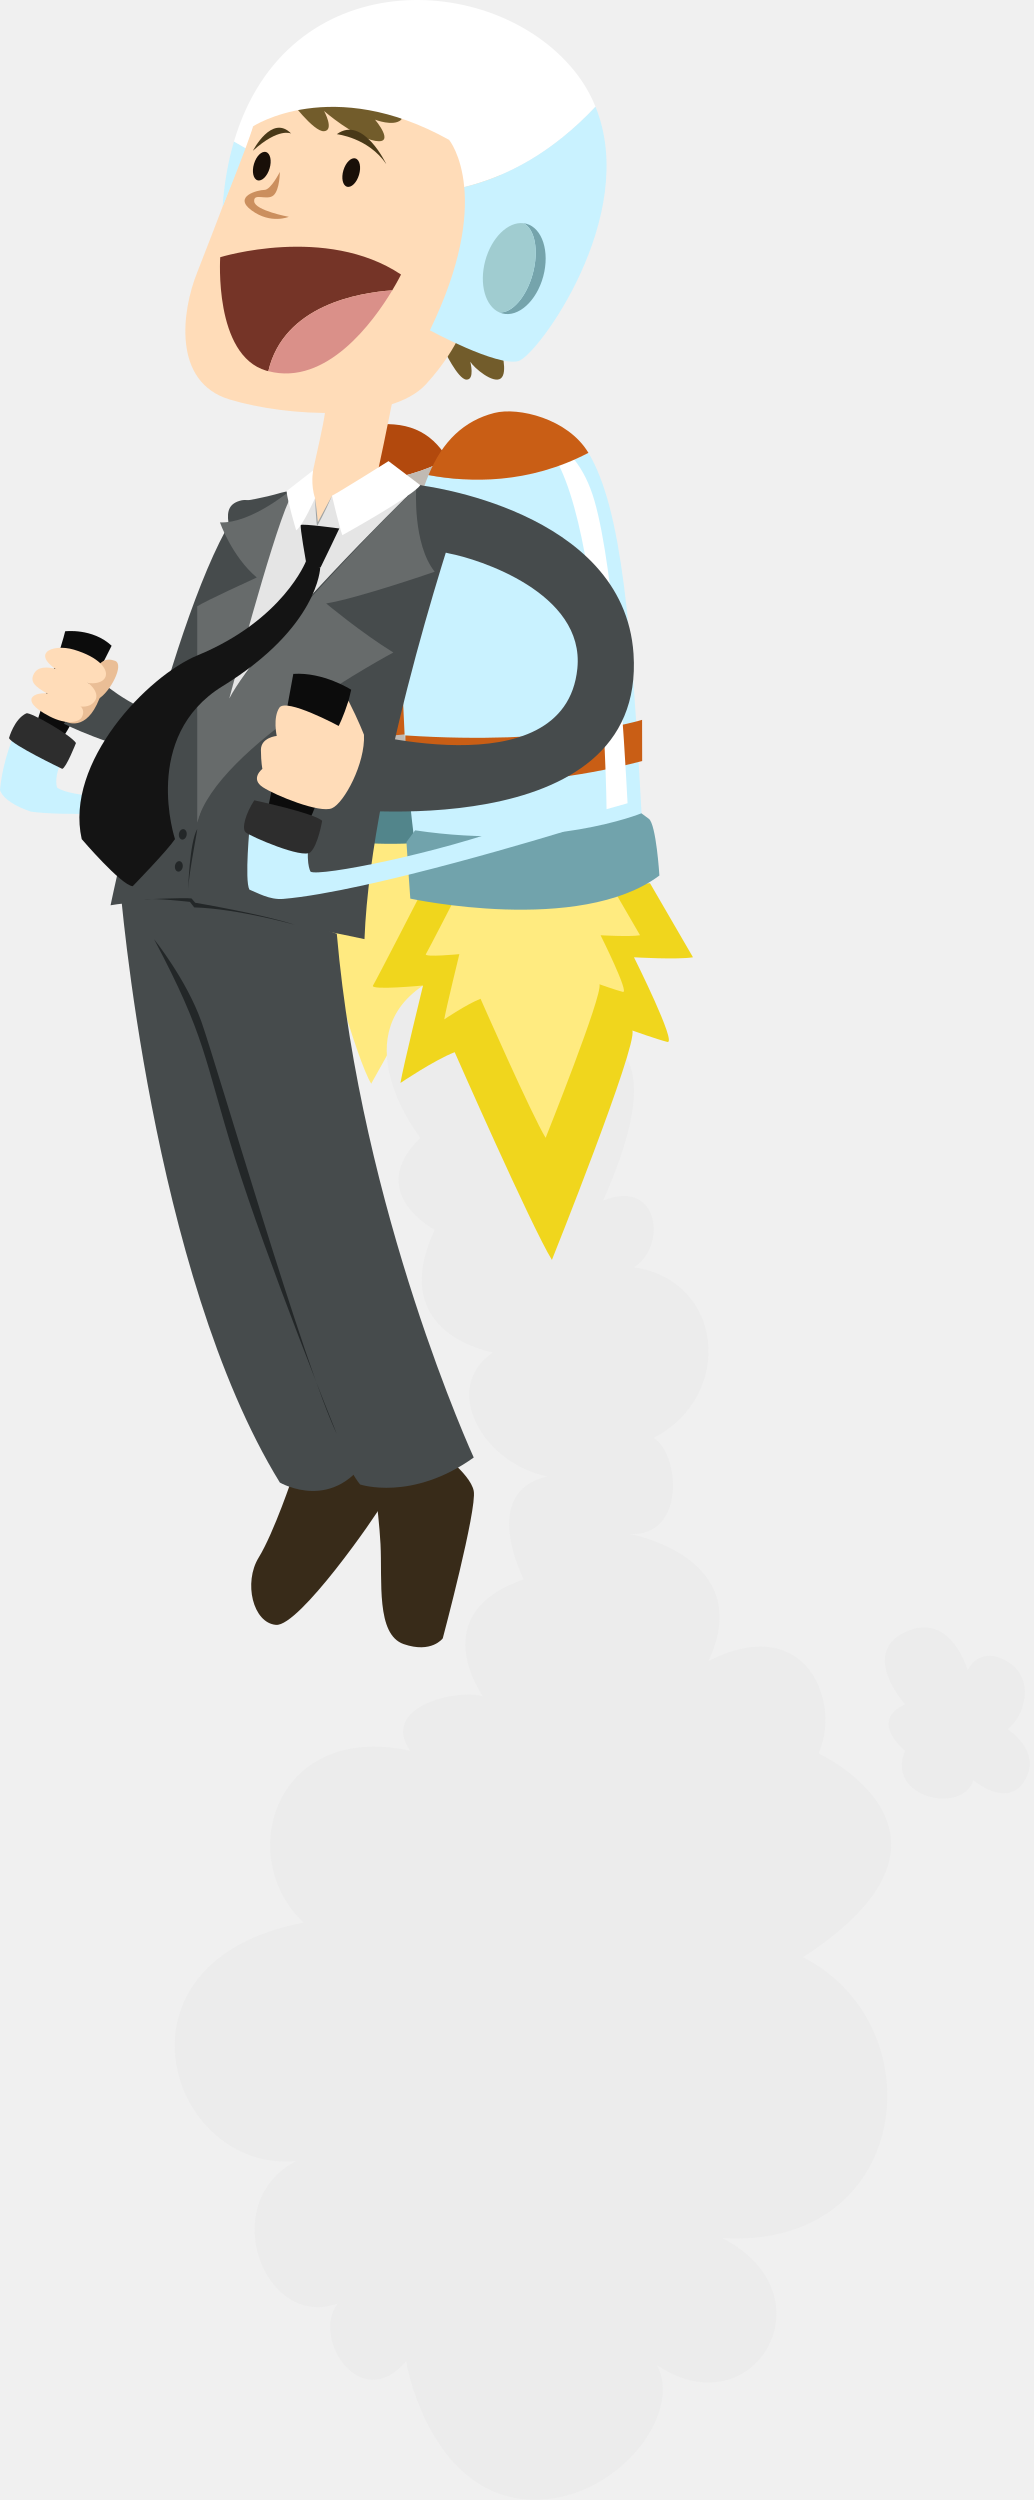
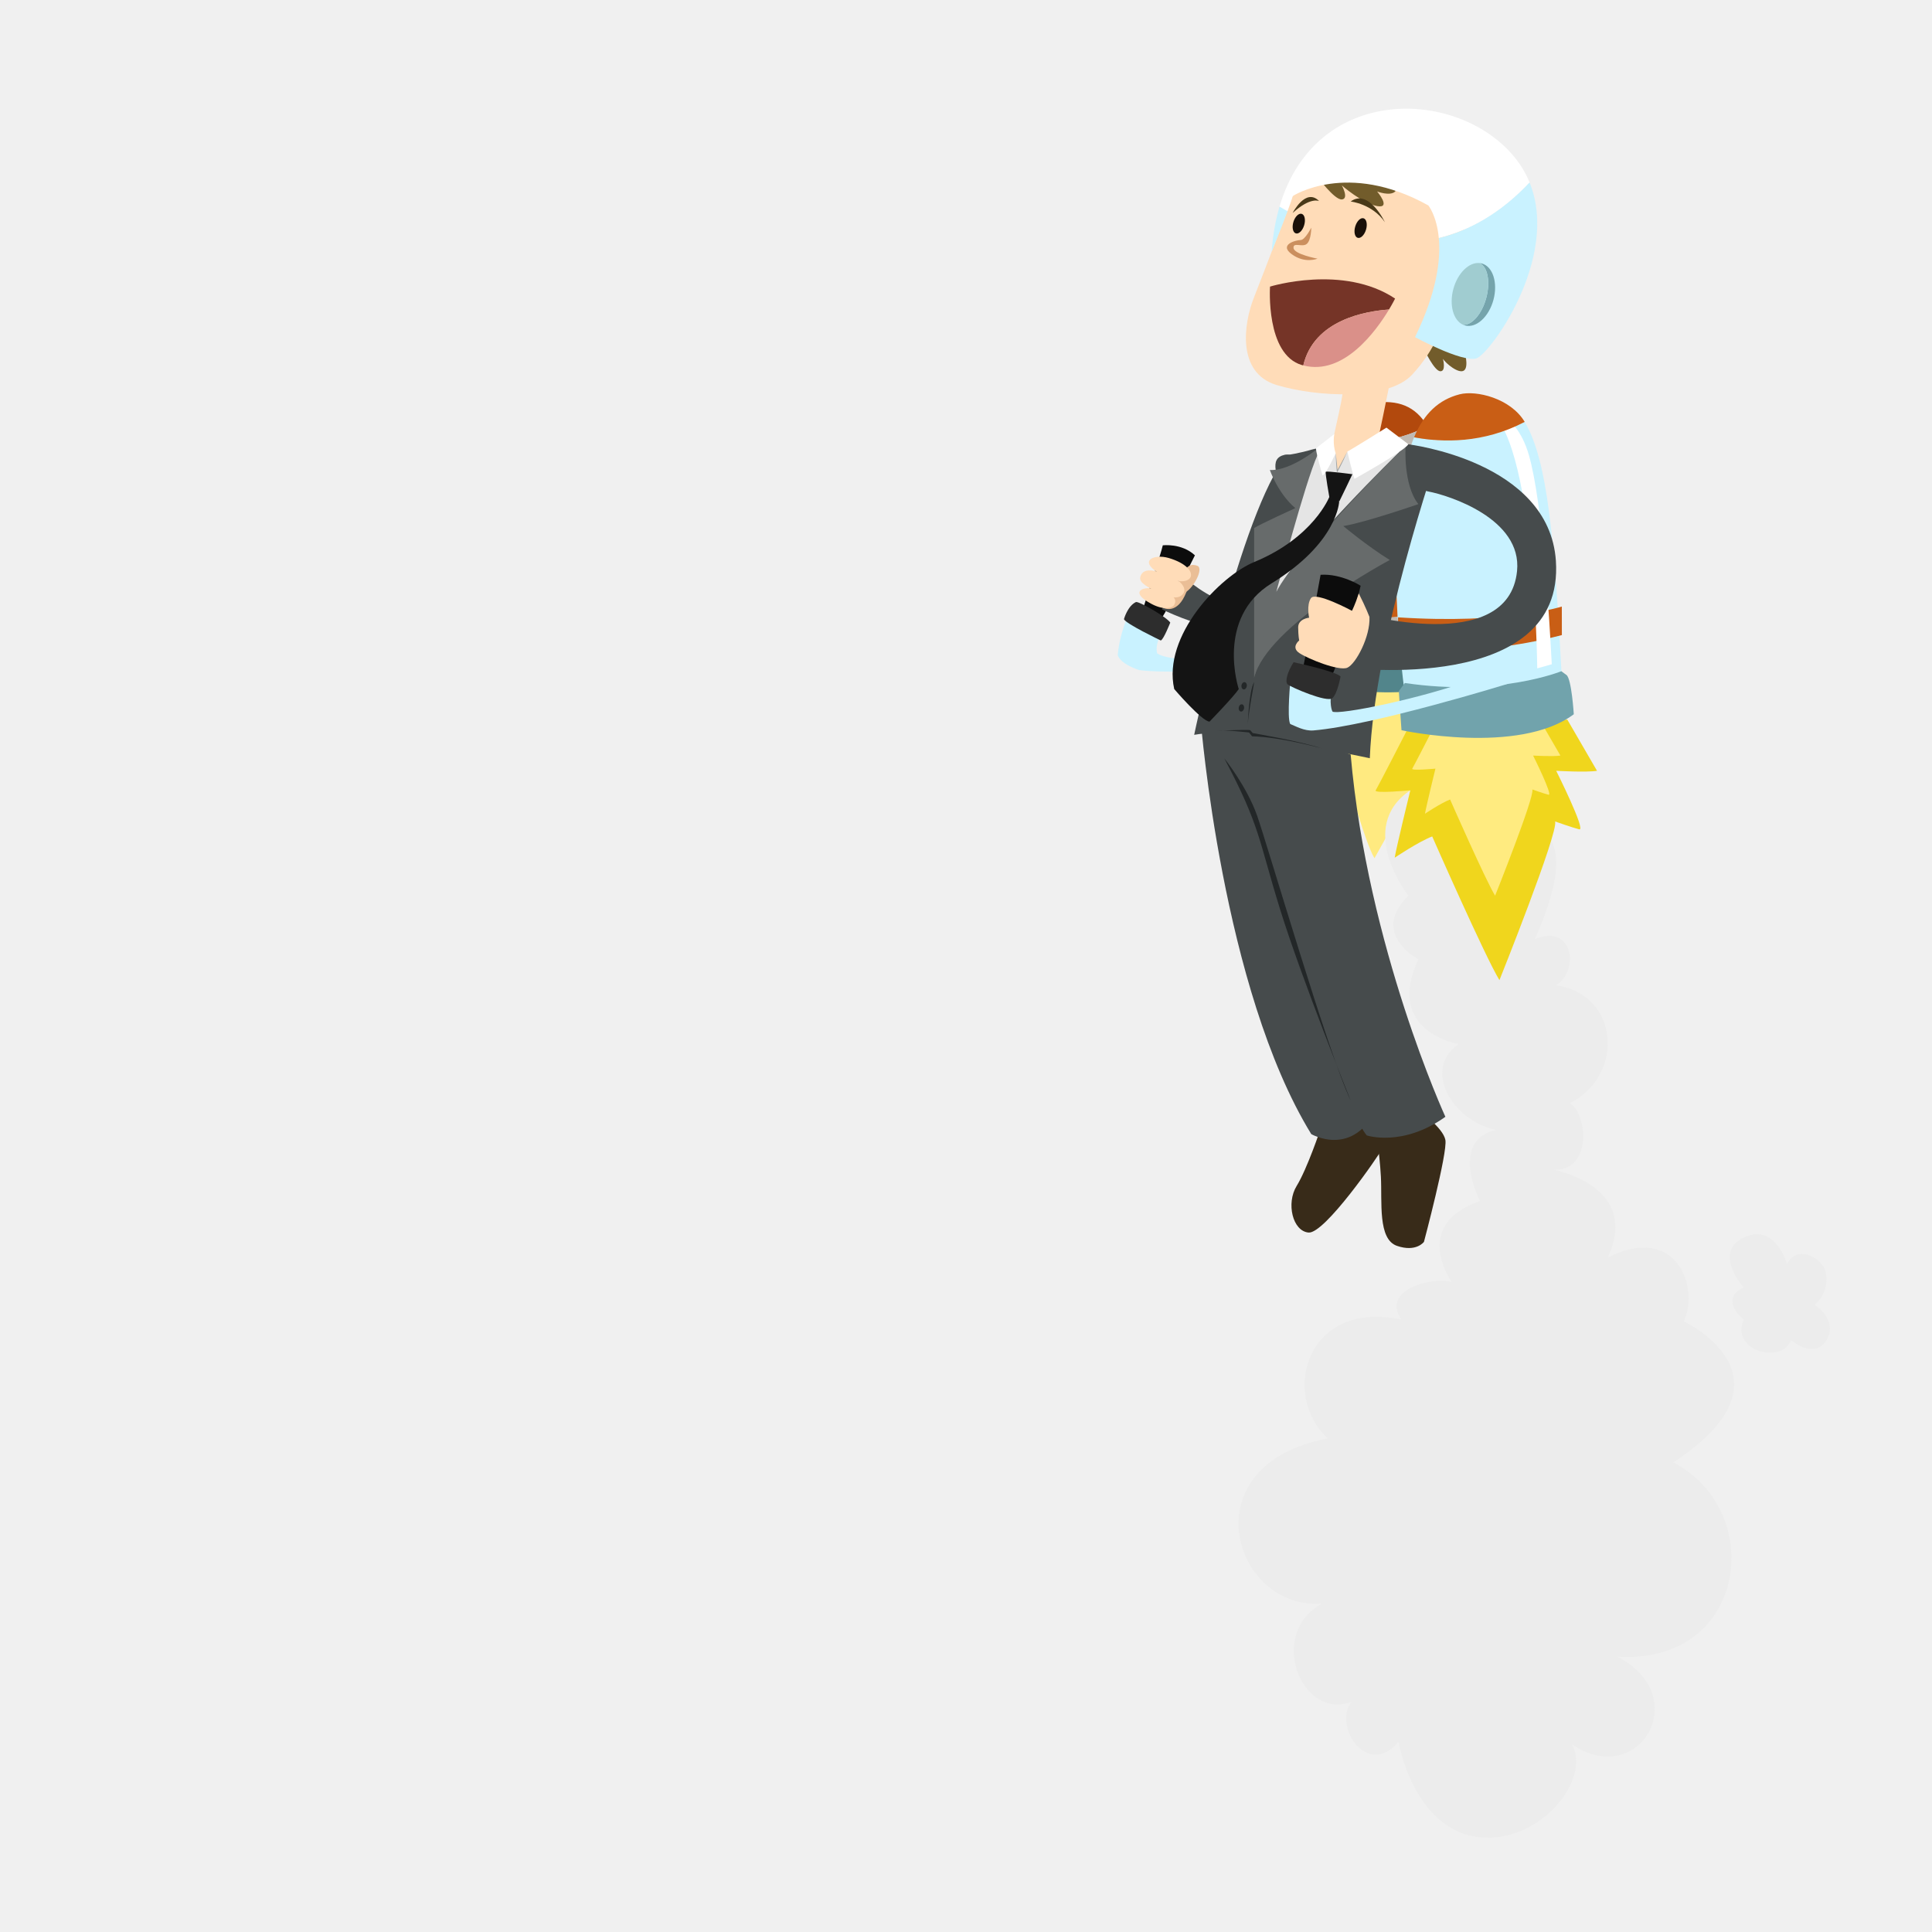
- <svg xmlns="http://www.w3.org/2000/svg" width="100%" height="100%" viewBox="0 0 222 537" version="1.1" xml:space="preserve" style="fill-rule:evenodd;clip-rule:evenodd;stroke-linejoin:round;stroke-miterlimit:1.414;">
-   <path d="M3.263,157.358c0,0 -2.587,5.307 -3.263,12.295c0,0 0.331,2.555 6.659,4.694c7.223,0.97 20.743,0.153 20.743,0.153l0,-3.114c0,0 -12.193,-0.074 -15.137,-2.215c-0.48,-1.442 0,-3.877 1.185,-6.068l-10.187,-5.745Z" style="fill:#c9f2ff;fill-rule:nonzero;" />
-   <path d="M7.81,155.466c0,0 5.826,-17.936 6.188,-19.864c0,0 5.854,-0.74 9.979,3.104c0,0 -8.546,17.141 -10.388,19.55c0,0 -2.687,-1.932 -5.779,-2.79" style="fill:#0c0c0c;fill-rule:nonzero;" />
-   <path d="M1.937,158.534c0,0 1.102,-4.08 3.719,-5.314c0.764,-0.36 9.48,4.582 10.663,6.373c0,0 -2.092,5.344 -2.952,5.557c0,0 -10.879,-5.196 -11.43,-6.616" style="fill:#2d2d2d;fill-rule:nonzero;" />
-   <path d="M64.097,178.814c0,0 -6.402,12.462 -6.891,13.244c-0.488,0.782 7.624,0 7.624,0c0,0 -3.061,12.51 -3.442,14.856c0,0 5.214,-3.518 8.269,-4.691c0,0 6.951,25.467 10.079,30.55c0,0 17.809,-31.505 17.006,-33.851c0,0 3.763,1.346 5.328,1.737c1.564,0.391 -5.083,-12.902 -5.083,-12.902c0,0 6.647,0.392 8.992,0l-6.548,-11.289c0,0 -28.736,1.222 -35.334,2.346" style="fill:#ffea80;fill-rule:nonzero;" />
-   <path d="M96.183,98.605c-3.708,-6.207 -9.036,-8.336 -17.023,-7.219c-5.562,0.778 -9.361,5.056 -11.909,11.24c7.438,1.398 18.106,1.65 28.932,-4.021" style="fill:#b2490d;fill-rule:nonzero;" />
-   <path d="M96.183,98.605c-10.826,5.671 -21.494,5.419 -28.932,4.021c-8.954,21.735 -2.426,67.056 -2.426,67.056c28.711,4.176 41.065,-4.176 41.065,-4.176c-1.918,-35.681 -3.644,-56.75 -9.707,-66.901" style="fill:#c0bab3;fill-rule:nonzero;" />
-   <path d="M64.825,166.898l-1.566,2.118c0,0 0.609,9.366 0.696,10.236c0,0 30.625,6.612 45.067,-4.176c0,0 -0.574,-9.271 -1.914,-10.266l-1.34,-0.994c0,0 -16.408,6.736 -40.943,3.082" style="fill:#52858b;fill-rule:nonzero;" />
-   <path d="M63.053,157.347c0,0 17.924,3.514 42.851,-2.982l-0.014,-7.457c0,0 -14.565,4.673 -42.837,2.817l0,7.622Z" style="fill:#c95e15;fill-rule:nonzero;" />
-   <path d="M117.509,317.133c-13.775,-2.826 -22.964,-18.932 -11.619,-26.645c0,0 -23.108,-3.74 -12.518,-26.327c0,0 -15.176,-7.934 -3.099,-19.754c0,0 -16.606,-21.153 0.594,-32.722c0,0 6.528,-9.985 19.023,14.255c0,0 42.208,-18.742 19.657,31.953c12.12,-4.959 13.773,9.916 6.611,14.324c19.282,2.754 21.741,27.545 4.26,36.635c5.656,3.581 6.873,21.208 -5.086,20.657c0,0 27.27,4.961 16.857,27.273c21.156,-10.743 28.593,9.09 23.635,19.833c0,0 37.186,17.353 -3.306,43.797c28.923,14.874 23.139,62.804 -17.354,60.325c23.965,12.395 6.611,41.318 -14.048,27.27c5.785,10.743 -9.203,29.749 -27.326,28.923c-18.124,-0.826 -25.082,-21.486 -26.562,-29.749c-9.742,11.569 -20.442,-4.959 -14.679,-12.396c-15.723,5.784 -26.214,-21.486 -8.985,-30.576c-27.396,2.48 -42,-42.971 1.662,-51.234c-15.01,-14.049 -6.163,-43.251 22.881,-36.914c-6.489,-9.363 9.664,-13.362 15.627,-11.709c0,0 -12.808,-17.672 8.765,-25.114c0,0 -9.689,-18.644 5.01,-22.105" style="fill:#ececec;fill-rule:nonzero;" />
-   <path d="M89.834,193.023c0,0 -9.021,17.56 -9.71,18.662c-0.689,1.102 10.743,0 10.743,0c0,0 -4.314,17.629 -4.851,20.935c0,0 7.347,-4.958 11.652,-6.611c0,0 16.475,37.461 20.882,44.624c0,0 18.415,-45.971 17.284,-49.276c0,0 5.304,1.897 7.507,2.448c2.204,0.551 -7.162,-18.18 -7.162,-18.18c0,0 9.366,0.551 12.672,0l-9.228,-15.907c0,0 -40.492,1.721 -49.789,3.305" style="fill:#f0d61d;fill-rule:nonzero;" />
-   <path d="M97.98,192.457c0,0 -6.038,11.754 -6.5,12.492c-0.461,0.737 7.191,0 7.191,0c0,0 -2.888,11.8 -3.246,14.013c0,0 4.917,-3.319 7.799,-4.425c0,0 11.028,25.076 13.978,29.869c0,0 12.327,-30.771 11.569,-32.983c0,0 3.55,1.269 5.025,1.638c1.475,0.369 -4.794,-12.169 -4.794,-12.169c0,0 6.269,0.369 8.482,0l-6.177,-10.648c0,0 -27.104,1.152 -33.327,2.213" style="fill:#ffeb80;fill-rule:nonzero;" />
-   <path d="M126.395,97.271c-12.853,6.733 -25.519,6.433 -34.349,4.774c-10.632,25.806 -2.882,79.615 -2.882,79.615c34.089,4.958 48.756,-4.958 48.756,-4.958c-2.277,-42.363 -4.326,-67.379 -11.525,-79.431" style="fill:#c9f2ff;fill-rule:nonzero;" />
-   <path d="M89.165,178.355l-1.86,2.514c0,0 0.723,11.121 0.827,12.154c0,0 36.36,7.851 53.507,-4.959c0,0 -0.681,-11.008 -2.272,-12.188l-1.592,-1.18c0,0 -19.481,7.998 -48.61,3.659" style="fill:#71a3ac;fill-rule:nonzero;" />
-   <path d="M87.061,167.014c0,0 21.28,4.173 50.876,-3.54l-0.017,-8.853c0,0 -17.292,5.548 -50.859,3.345l0,9.048Z" style="fill:#c95e15;fill-rule:nonzero;" />
-   <path d="M112.499,92.888c0,0 10.826,-0.477 15.195,14.687c4.356,15.117 6.42,51.99 7.107,64.962l-4.512,1.276c0,0 -0.761,-79.779 -17.79,-80.925" style="fill:#fff;fill-rule:nonzero;" />
-   <path d="M126.395,97.271c-4.402,-7.37 -15.082,-9.886 -20.211,-8.57c-6.459,1.655 -11.113,6.002 -14.138,13.344c8.83,1.659 21.496,1.959 34.349,-4.774" style="fill:#c95e15;fill-rule:nonzero;" />
-   <path d="M51.875,107.475c4.356,-1.012 15.719,7.968 8.073,41.19c-6.22,27.026 -46.247,6.787 -46.247,6.787c0,0 7.084,-7.569 4.72,-11.981c0,0 19.693,20.345 32.438,5.439c2.194,-2.566 4.33,-16.094 1.552,-25.186c-3.069,-10.049 -5.66,-15.057 -0.536,-16.249" style="fill:#464b4c;fill-rule:nonzero;" />
-   <path d="M13.701,154.815c0,0 0.08,0.053 0.227,0.126c1.027,0.516 5.296,2.057 7.911,-6.276c0,0 -10.45,-0.523 -8.138,6.15" style="fill:#eabe96;fill-rule:nonzero;" />
-   <path d="M24.679,141.936c-1.646,-0.553 -3.381,-0.589 -5.448,4.31c-2.065,4.899 -0.583,5.238 1.881,3.888c2.465,-1.35 5.746,-7.465 3.567,-8.198" style="fill:#eabe96;fill-rule:nonzero;" />
-   <path d="M15.887,139.549c-4.765,-1.429 -10.437,1.012 -1.4,5.672c9.037,4.662 12.309,-2.399 1.4,-5.672" style="fill:#ffdcb8;fill-rule:nonzero;" />
-   <path d="M13.517,144.072c-2.802,-0.841 -5.533,-1.282 -6.4,1.011c-0.648,1.716 0.804,2.787 4.936,4.918c4.403,2.27 7.206,2.33 8.39,0.468c1.027,-1.614 -0.838,-4.571 -6.926,-6.397" style="fill:#ffdcb8;fill-rule:nonzero;" />
-   <path d="M11.798,149.242c-3.895,-1.168 -8.53,0.828 -1.145,4.636c3.64,1.877 6.35,1.334 6.953,0.11c1.107,-2.245 -1.287,-3.389 -5.808,-4.746" style="fill:#ffdcb8;fill-rule:nonzero;" />
-   <path d="M107.575,74.876c0,0 1.601,5.165 0,6.405c-1.602,1.239 -5.733,-2.214 -6.56,-3.586c0,0 1.034,3.907 -0.826,3.85c-1.86,-0.057 -4.958,-6.669 -4.958,-6.669c0,0 4.028,-7.024 12.344,0" style="fill:#725c2b;fill-rule:nonzero;" />
-   <path d="M56.391,21.782c0,0 -10.743,28.51 -14.048,36.773c-3.305,8.264 -5.371,23.552 7.025,27.27c12.395,3.72 34.575,4.959 42.144,-3.305c7.569,-8.263 9.09,-15.288 9.09,-15.288c0,0 12.396,-29.335 4.132,-40.905c-8.264,-11.569 -42.145,-16.94 -48.343,-4.545" style="fill:#ffdcb8;fill-rule:nonzero;" />
-   <path d="M60.11,36.932c0,0 -1.928,3.857 -3.305,3.857c-1.378,0 -6.887,1.377 -2.755,4.407c4.132,3.03 7.988,1.377 7.988,1.377c0,0 -7.26,-1.348 -7.438,-3.306c-0.177,-1.957 2.755,-0.1 4.133,-1.29c1.377,-1.188 1.377,-5.045 1.377,-5.045" style="fill:#cb8f5e;fill-rule:nonzero;" />
-   <path d="M77.114,37.573c-0.504,1.676 -1.661,2.808 -2.586,2.531c-0.924,-0.278 -1.264,-1.862 -0.76,-3.537c0.504,-1.676 1.662,-2.808 2.586,-2.531c0.924,0.279 1.264,1.862 0.76,3.537" style="fill:#190f08;fill-rule:nonzero;" />
-   <path d="M57.905,36.196c-0.504,1.675 -1.661,2.808 -2.586,2.53c-0.924,-0.278 -1.265,-1.861 -0.761,-3.537c0.504,-1.675 1.662,-2.808 2.586,-2.53c0.924,0.278 1.265,1.861 0.761,3.537" style="fill:#190f08;fill-rule:nonzero;" />
-   <path d="M62.038,21.162c0,0 5.303,7.231 7.575,7.025c2.273,-0.207 0,-4.339 0,-4.339c0,0 6.404,5.578 10.949,6.404c4.545,0.827 0,-4.545 0,-4.545c0,0 3.926,1.533 5.579,0.044c1.652,-1.49 -15.357,-9.34 -24.103,-4.589" style="fill:#725c2b;fill-rule:nonzero;" />
-   <path d="M47.301,55.25c0,0 -1.417,21.072 9.917,24.378c0.14,0.041 0.276,0.062 0.416,0.099c3.33,-14.22 19.537,-16.879 26.618,-17.357c1.22,-2.033 1.889,-3.401 1.889,-3.401c-16.115,-10.743 -38.84,-3.719 -38.84,-3.719" style="fill:#753427;fill-rule:nonzero;" />
-   <path d="M57.634,79.727c12.525,3.281 22.601,-10.667 26.618,-17.357c-7.081,0.478 -23.289,3.138 -26.618,17.357" style="fill:#da9089;fill-rule:nonzero;" />
-   <path d="M47.814,44.407c0,0 2.971,-7.29 4.93,-12.579c-0.877,-0.489 -1.707,-0.971 -2.487,-1.439c-1.233,4.191 -2.077,8.85 -2.443,14.018" style="fill:#c9f2ff;fill-rule:nonzero;" />
-   <path d="M127.915,22.925c-1.093,-2.688 -2.593,-5.292 -4.588,-7.754c-17.507,-21.604 -61.79,-23.134 -73.07,15.218c0.779,0.468 1.609,0.95 2.487,1.439c0.75,-2.026 1.353,-3.759 1.582,-4.674c0,0 16.94,-11.156 42.144,2.892c0,0 2.604,3.163 3.249,10.14c9.385,-2.299 19.032,-7.521 28.196,-17.261" style="fill:#fff;fill-rule:nonzero;" />
-   <path d="M99.72,40.185c0.612,6.623 -0.54,16.68 -7.382,30.766c0,0 14.462,7.85 19.007,6.611c4.077,-1.113 26.111,-31.162 16.57,-54.637c-9.164,9.739 -18.811,14.962 -28.195,17.26" style="fill:#c9f2ff;fill-rule:nonzero;" />
-   <path d="M113.051,48.06c-0.207,-0.056 -0.417,-0.094 -0.627,-0.117c2.457,1.173 3.373,5.824 2.029,10.822c-1.345,4.998 -4.471,8.562 -7.185,8.343c0.194,0.084 0.394,0.157 0.602,0.213c3.44,0.925 7.389,-2.636 8.82,-7.955c1.431,-5.319 -0.199,-10.381 -3.639,-11.306" style="fill:#75a4ac;fill-rule:nonzero;" />
-   <path d="M114.453,58.765c1.345,-4.998 0.428,-9.649 -2.03,-10.822c-3.28,-0.371 -6.848,3.073 -8.193,8.072c-1.344,4.998 0.014,9.767 3.038,11.093c2.714,0.219 5.84,-3.345 7.185,-8.343" style="fill:#a0ccd0;fill-rule:nonzero;" />
-   <path d="M72.346,28.823c0,0 6.771,0.736 10.626,6.428c0,0 -5.001,-10.56 -10.626,-6.428" style="fill:#493918;fill-rule:nonzero;" />
-   <path d="M62.545,28.691c0,0 -2.621,-1.387 -8.219,3.693c0,0 4.065,-7.958 8.219,-3.693" style="fill:#493918;fill-rule:nonzero;" />
-   <path d="M63.002,316.796c0,0 -4.132,12.395 -7.437,17.766c-3.306,5.372 -1.24,14.049 3.719,14.462c4.958,0.413 21.491,-23.418 23.138,-26.444c1.647,-3.026 -7.831,-8.274 -7.831,-8.274c0,0 -8.697,0.837 -11.589,2.49" style="fill:#382b19;fill-rule:nonzero;" />
-   <path d="M79.736,314.307c0,0 1.582,9.51 1.995,17.361c0.413,7.851 -1.003,19.422 4.988,21.488c5.991,2.065 8.387,-1.24 8.387,-1.24c0,0 7.396,-27.784 6.652,-31.659c-0.743,-3.874 -8.387,-9.246 -8.387,-9.246l-13.635,3.296Z" style="fill:#382b19;fill-rule:nonzero;" />
-   <path d="M25.816,190.361c0,0 6.611,83.05 34.294,128.087c0,0 11.982,7.024 19.626,-6.611c0,0 -9.159,-19.006 -17.698,-50.821c-8.539,-31.815 -12.671,-61.152 -13.29,-66.11l-22.932,-4.545Z" style="fill:#464b4c;fill-rule:nonzero;" />
-   <path d="M29.055,194.471c0,0 8.37,15.31 13.308,23.16c4.938,7.851 25.365,89.661 34.984,101.23c0,0 11.106,3.719 24.411,-5.784c0,0 -24.201,-52.698 -29.413,-112.498c0,0 -30.96,-11.916 -43.29,-6.108" style="fill:#464b4c;fill-rule:nonzero;" />
-   <path d="M33.08,201.724c0,0 6.962,8.679 10.17,17.704c3.208,9.025 22.274,74.522 29.095,88.583c0,0 -15.187,-37.688 -21.912,-59.347c-6.725,-21.658 -6.104,-25.73 -17.353,-46.94" style="fill:#232728;fill-rule:nonzero;" />
-   <path d="M194.409,376.061c0,0 -7.948,-6.303 0,-9.971c0,0 -9.781,-10.855 0,-15.515c9.782,-4.66 13.45,8.179 13.45,8.179c0,0 2.446,-5.502 8.559,-1.834c6.114,3.668 3.668,11.881 0,14.5c0,0 7.448,4.664 3.724,10.977c-3.724,6.314 -11.06,0 -11.06,0c-2.446,7.536 -18.952,3.636 -14.673,-6.336" style="fill:#ececec;fill-rule:nonzero;" />
-   <path d="M87.576,103.593c0,0 8.274,1.767 11.787,3.982c0,0 -19.627,56.894 -21.073,94.149c0,0 -18.689,-4.06 -34.736,-6.232c-0.113,-0.813 -0.293,-1.275 -1.191,-1.386c-7.195,-0.888 -15.113,-0.277 -18.615,0.348c0,0 14.325,-68.825 28.792,-86.879c0,0 3.851,-0.543 7.88,-1.747c4.029,-1.203 27.156,-2.235 27.156,-2.235" style="fill:#464b4c;fill-rule:nonzero;" />
-   <path d="M62.842,104.965c0,0 -8.837,7.587 -15.598,7.239c0,0 2.536,7.296 7.908,11.841c0,0 -11.322,5.165 -12.789,6.198l0,46.441c0,0 6.792,-22.613 7.349,-27.622c0.556,-5.01 11.563,-39.06 13.13,-44.097" style="fill:#676b6b;fill-rule:nonzero;" />
-   <path d="M84.488,85.206c0,0 -3.926,19.626 -4.545,21.279c-12.269,12.395 -13.91,5.795 -13.25,0c-1.005,-1.24 3.333,-15.494 3.333,-20.246c6.405,-1.033 14.462,-1.033 14.462,-1.033" style="fill:#ffdcb8;fill-rule:nonzero;" />
-   <path d="M42.349,178.096c0.201,-0.353 -1.787,9.352 -1.94,12.992c0,0 0.288,-10.088 1.94,-12.992" style="fill:#232728;fill-rule:nonzero;" />
-   <path d="M40.092,179.354c-0.099,0.618 -0.551,1.059 -1.01,0.985c-0.458,-0.074 -0.749,-0.634 -0.649,-1.252c0.099,-0.618 0.551,-1.059 1.009,-0.986c0.459,0.074 0.75,0.635 0.65,1.253" style="fill:#232728;fill-rule:nonzero;" />
-   <path d="M39.243,186.231c-0.1,0.618 -0.551,1.059 -1.01,0.986c-0.459,-0.074 -0.75,-0.635 -0.65,-1.253c0.099,-0.618 0.551,-1.059 1.01,-0.985c0.459,0.074 0.75,0.634 0.65,1.252" style="fill:#232728;fill-rule:nonzero;" />
-   <path d="M89.398,104.965c0,0 -0.779,11.85 3.973,17.841c0,0 -16.376,5.674 -23.313,6.817c0,0 7.406,6.198 14.43,10.536c0,0 -37.993,20.204 -42.125,36.525c0,0 4.28,-20.039 6.892,-26.65c2.611,-6.611 35.447,-41.293 40.143,-45.069" style="fill:#676b6b;fill-rule:nonzero;" />
-   <path d="M74.229,106.616c-0.629,0.462 -1.433,1.146 -2.267,1.904l-0.659,-2.035l-2.028,4.202c-0.448,0.462 -0.661,1.148 -1.006,1.546l-0.595,-5.232l-0.905,0.977c-0.075,-0.376 -0.151,-0.698 -0.227,-0.924c-3.141,0.266 -4.504,0.521 -4.504,0.521c-3.857,8.527 -12.784,42.459 -12.784,42.459c6.479,-12.395 38.321,-43.549 38.321,-43.549c-5.39,-0.06 -9.8,0.006 -13.346,0.131" style="fill:#e5e5e5;fill-rule:nonzero;" />
-   <path d="M83.455,99.048c0,0 -10.495,6.595 -12.152,7.437c0,0 1.608,6.817 2.232,8.47c0,0 15.291,-8.47 16.737,-10.743l-6.817,-5.164Z" style="fill:#fff;fill-rule:nonzero;" />
-   <path d="M67.252,101.049c0,0 -0.56,3.037 0.422,5.952c0,0 -2.605,5.888 -4.052,6.921c0,0 -1.86,-6.162 -2.067,-8.435l5.697,-4.438Z" style="fill:#fff;fill-rule:nonzero;" />
-   <path d="M72.882,113.518c0,0 -8.038,-1.092 -8.267,-0.737c-0.23,0.356 1.111,7.89 1.111,7.89c0,0 2.808,1.796 3.167,1.144c0.36,-0.652 3.989,-8.297 3.989,-8.297" style="fill:#141414;fill-rule:nonzero;" />
-   <path d="M65.722,120.552c0,0 -4.916,12.644 -23.313,20.227c-10.649,4.39 -28.576,22.932 -24.857,39.46c0,0 8.47,9.915 10.95,10.122c0,0 7.437,-7.644 9.09,-10.122c0,0 -7.347,-22.05 10.221,-32.849c20.602,-12.662 20.968,-25.432 20.968,-25.432l-3.059,-1.406Z" style="fill:#141414;fill-rule:nonzero;" />
-   <path d="M71.303,106.485c0,0 -2.59,4.818 -3.041,5.682c0,0 -0.384,-4.117 -0.588,-5.165c0,0 0.206,5.021 0.441,6.017c0,0 1.619,-2.814 3.188,-6.534" style="fill:#a0a3a3;fill-rule:nonzero;" />
-   <path d="M30.932,193.181c-0.387,0.05 8.726,-0.422 10.216,-0.192l0.774,0.917c0,0 14.875,2.53 21.338,4.729c-0.001,0 -12.3,-3.459 -21.546,-3.725l-0.918,-1.183c0,0 -7.424,-0.864 -9.864,-0.546" style="fill:#232728;fill-rule:nonzero;" />
-   <path d="M90.254,104.236c0,0 43.733,5.151 45.826,36.188c2.81,41.674 -64.778,33.188 -64.778,33.188c0,0 7.196,-12.607 3.36,-17.014c0,0 46.666,13.554 49.353,-12.99c1.653,-16.326 -21.33,-23.565 -27.561,-24.728c-6.23,-1.162 -7.099,-11.395 -6.2,-14.644" style="fill:#464b4c;fill-rule:nonzero;" />
-   <path d="M66.693,179.22c-1.286,5.751 0,8.005 0,8.005c1.746,1.18 27.847,-4.014 44.382,-10.236c2.773,-1.043 5.969,-5.072 7.908,-6.137c0,0 3.891,0.523 4.356,3.471c0.165,1.048 0.008,2.145 -2.403,4.358c0,0 -41.676,12.857 -60.13,14.407c-2.927,0.246 -5.599,-1.37 -7.235,-2c-1.072,-1.987 0.094,-13.944 0.094,-13.944c0,0 9.678,0.479 13.028,2.076" style="fill:#c9f2ff;fill-rule:nonzero;" />
-   <path d="M63.002,144.752c0,0 -4.953,27.499 -5.713,29.943c-0.76,2.444 5.977,3.546 8.118,2.858c2.14,-0.69 9.663,-27.142 10.034,-29.4c0,0 -5.966,-3.835 -12.439,-3.401" style="fill:#0c0c0c;fill-rule:nonzero;" />
-   <path d="M54.623,171.906c0,0 12.925,2.754 14.577,4.407c0,0 -0.883,5.208 -2.507,6.735c-1.625,1.529 -12.987,-3.429 -13.917,-4.256c-0.93,-0.826 0.004,-4.079 1.847,-6.886" style="fill:#2d2d2d;fill-rule:nonzero;" />
-   <path d="M78.181,157.83c0,0 -1.148,-3.025 -3.323,-7.289c-1.117,3.483 -2.11,5.393 -2.11,5.393c0,0 -11.302,-6.087 -12.741,-3.922c-1.44,2.165 -0.564,6.065 -0.564,6.065c0,0 -3.418,0.313 -3.399,3.025c0.02,2.713 0.317,4.045 0.317,4.045c0,0 -2.705,2.126 0.105,3.952c2.809,1.825 12.225,5.629 14.836,4.513c2.613,-1.115 7.185,-9.639 6.879,-15.782" style="fill:#ffdcb8;fill-rule:nonzero;" />
+ <svg xmlns="http://www.w3.org/2000/svg" width="100%" height="100%" viewBox="0 0 600 600" version="1.1" xml:space="preserve" style="fill-rule:evenodd;clip-rule:evenodd;stroke-linejoin:round;stroke-miterlimit:1.414;">
+   <path d="M350.379,191.113c0,0 -2.587,5.307 -3.263,12.295c0,0 0.331,2.554 6.659,4.694c7.224,0.97 20.743,0.152 20.743,0.152l0,-3.114c0,0 -12.193,-0.073 -15.136,-2.214c-0.481,-1.443 0,-3.877 1.184,-6.069l-10.187,-5.744Z" style="fill:#c9f2ff;fill-rule:nonzero;" />
+   <path d="M354.927,189.221c0,0 5.825,-17.936 6.187,-19.864c0,0 5.855,-0.74 9.98,3.104c0,0 -8.547,17.14 -10.389,19.55c0,0 -2.687,-1.932 -5.778,-2.79" style="fill:#0c0c0c;fill-rule:nonzero;" />
+   <path d="M349.053,192.289c0,0 1.102,-4.08 3.719,-5.314c0.764,-0.36 9.48,4.582 10.663,6.373c0,0 -2.092,5.344 -2.952,5.556c0,0 -10.879,-5.195 -11.43,-6.615" style="fill:#2d2d2d;fill-rule:nonzero;" />
+   <path d="M411.214,212.569c0,0 -6.402,12.462 -6.891,13.243c-0.489,0.783 7.623,0 7.623,0c0,0 -3.061,12.511 -3.441,14.857c0,0 5.213,-3.518 8.268,-4.691c0,0 6.951,25.467 10.08,30.55c0,0 17.808,-31.506 17.005,-33.852c0,0 3.764,1.347 5.328,1.738c1.564,0.391 -5.083,-12.902 -5.083,-12.902c0,0 6.647,0.391 8.992,0l-6.548,-11.289c0,0 -28.736,1.222 -35.333,2.346" style="fill:#ffea80;fill-rule:nonzero;" />
+   <path d="M443.299,132.36c-3.707,-6.207 -9.035,-8.336 -17.023,-7.219c-5.562,0.778 -9.361,5.056 -11.908,11.239c7.437,1.398 18.105,1.65 28.931,-4.02" style="fill:#b2490d;fill-rule:nonzero;" />
+   <path d="M443.299,132.36c-10.826,5.67 -21.494,5.418 -28.931,4.02c-8.955,21.735 -2.427,67.057 -2.427,67.057c28.711,4.176 41.065,-4.176 41.065,-4.176c-1.918,-35.681 -3.644,-56.75 -9.707,-66.901" style="fill:#c0bab3;fill-rule:nonzero;" />
+   <path d="M411.941,200.653l-1.566,2.118c0,0 0.609,9.366 0.696,10.236c0,0 30.625,6.612 45.067,-4.176c0,0 -0.574,-9.272 -1.914,-10.266l-1.34,-0.995c0,0 -16.408,6.737 -40.943,3.083" style="fill:#52858b;fill-rule:nonzero;" />
+   <path d="M410.169,191.101c0,0 17.924,3.515 42.851,-2.981l-0.014,-7.457c0,0 -14.565,4.673 -42.837,2.817l0,7.621Z" style="fill:#c95e15;fill-rule:nonzero;" />
+   <path d="M464.625,350.888c-13.775,-2.826 -22.964,-18.933 -11.619,-26.646c0,0 -23.107,-3.739 -12.518,-26.326c0,0 -15.176,-7.934 -3.099,-19.754c0,0 -16.606,-21.153 0.594,-32.722c0,0 6.528,-9.986 19.023,14.255c0,0 42.208,-18.742 19.657,31.952c12.12,-4.958 13.773,9.917 6.611,14.325c19.282,2.754 21.741,27.545 4.26,36.635c5.656,3.581 6.874,21.208 -5.086,20.657c0,0 27.27,4.961 16.857,27.272c21.156,-10.743 28.593,9.09 23.635,19.833c0,0 37.186,17.354 -3.305,43.797c28.923,14.875 23.138,62.805 -17.355,60.326c23.965,12.395 6.612,41.318 -14.048,27.27c5.785,10.743 -9.202,29.749 -27.326,28.923c-18.124,-0.827 -25.082,-21.486 -26.561,-29.75c-9.743,11.57 -20.442,-4.958 -14.68,-12.395c-15.722,5.784 -26.213,-21.486 -8.985,-30.576c-27.396,2.48 -42,-42.971 1.662,-51.235c-15.01,-14.048 -6.163,-43.251 22.882,-36.913c-6.49,-9.363 9.663,-13.362 15.626,-11.709c0,0 -12.808,-17.672 8.765,-25.115c0,0 -9.689,-18.643 5.01,-22.104" style="fill:#ececec;fill-rule:nonzero;" />
+   <path d="M436.95,226.778c0,0 -9.021,17.56 -9.709,18.662c-0.69,1.102 10.742,0 10.742,0c0,0 -4.314,17.629 -4.851,20.935c0,0 7.347,-4.959 11.652,-6.612c0,0 16.475,37.462 20.882,44.625c0,0 18.416,-45.971 17.284,-49.276c0,0 5.304,1.897 7.507,2.448c2.204,0.55 -7.161,-18.18 -7.161,-18.18c0,0 9.365,0.55 12.671,0l-9.228,-15.908c0,0 -40.492,1.722 -49.789,3.306" style="fill:#f0d61d;fill-rule:nonzero;" />
+   <path d="M445.096,226.211c0,0 -6.038,11.755 -6.499,12.492c-0.462,0.738 7.191,0 7.191,0c0,0 -2.889,11.801 -3.247,14.013c0,0 4.917,-3.318 7.799,-4.425c0,0 11.028,25.077 13.978,29.87c0,0 12.327,-30.771 11.569,-32.984c0,0 3.55,1.27 5.025,1.639c1.476,0.369 -4.794,-12.169 -4.794,-12.169c0,0 6.27,0.369 8.482,0l-6.177,-10.648c0,0 -27.104,1.152 -33.327,2.212" style="fill:#ffeb80;fill-rule:nonzero;" />
+   <path d="M473.511,131.026c-12.853,6.732 -25.519,6.433 -34.349,4.773c-10.632,25.806 -2.882,79.616 -2.882,79.616c34.089,4.958 48.756,-4.958 48.756,-4.958c-2.277,-42.363 -4.326,-67.379 -11.525,-79.431" style="fill:#c9f2ff;fill-rule:nonzero;" />
+   <path d="M436.281,212.11l-1.859,2.514c0,0 0.723,11.121 0.826,12.153c0,0 36.36,7.851 53.507,-4.958c0,0 -0.681,-11.008 -2.272,-12.188l-1.592,-1.181c0,0 -19.481,7.998 -48.61,3.66" style="fill:#71a3ac;fill-rule:nonzero;" />
+   <path d="M434.177,200.769c0,0 21.28,4.173 50.876,-3.54l-0.017,-8.854c0,0 -17.292,5.549 -50.859,3.345l0,9.049Z" style="fill:#c95e15;fill-rule:nonzero;" />
+   <path d="M459.615,126.642c0,0 10.826,-0.476 15.195,14.688c4.356,15.117 6.42,51.99 7.107,64.962l-4.512,1.276c0,0 -0.761,-79.78 -17.79,-80.926" style="fill:#fff;fill-rule:nonzero;" />
+   <path d="M473.511,131.026c-4.402,-7.37 -15.082,-9.886 -20.211,-8.571c-6.459,1.656 -11.113,6.003 -14.138,13.344c8.83,1.66 21.496,1.959 34.349,-4.773" style="fill:#c95e15;fill-rule:nonzero;" />
+   <path d="M398.991,141.23c4.356,-1.012 15.719,7.967 8.073,41.19c-6.22,27.026 -46.247,6.787 -46.247,6.787c0,0 7.084,-7.569 4.72,-11.981c0,0 19.693,20.345 32.438,5.439c2.194,-2.566 4.33,-16.095 1.552,-25.186c-3.069,-10.049 -5.66,-15.057 -0.536,-16.249" style="fill:#464b4c;fill-rule:nonzero;" />
+   <path d="M360.817,188.57c0,0 0.08,0.052 0.227,0.126c1.027,0.516 5.296,2.057 7.911,-6.276c0,0 -10.45,-0.523 -8.138,6.15" style="fill:#eabe96;fill-rule:nonzero;" />
+   <path d="M371.796,175.691c-1.647,-0.554 -3.382,-0.59 -5.448,4.309c-2.066,4.899 -0.584,5.239 1.881,3.889c2.464,-1.351 5.745,-7.465 3.567,-8.198" style="fill:#eabe96;fill-rule:nonzero;" />
+   <path d="M363.003,173.304c-4.765,-1.43 -10.437,1.012 -1.4,5.672c9.037,4.661 12.309,-2.399 1.4,-5.672" style="fill:#ffdcb8;fill-rule:nonzero;" />
+   <path d="M360.633,177.826c-2.802,-0.84 -5.532,-1.281 -6.399,1.012c-0.648,1.715 0.804,2.786 4.935,4.918c4.403,2.27 7.206,2.33 8.391,0.468c1.026,-1.614 -0.839,-4.571 -6.927,-6.398" style="fill:#ffdcb8;fill-rule:nonzero;" />
+   <path d="M358.914,182.997c-3.895,-1.168 -8.53,0.827 -1.145,4.636c3.64,1.877 6.351,1.333 6.954,0.109c1.107,-2.244 -1.287,-3.388 -5.809,-4.745" style="fill:#ffdcb8;fill-rule:nonzero;" />
+   <path d="M454.691,108.631c0,0 1.601,5.165 0,6.404c-1.602,1.24 -5.733,-2.213 -6.56,-3.585c0,0 1.034,3.907 -0.826,3.849c-1.86,-0.057 -4.958,-6.668 -4.958,-6.668c0,0 4.028,-7.024 12.344,0" style="fill:#725c2b;fill-rule:nonzero;" />
+   <path d="M403.507,55.537c0,0 -10.743,28.51 -14.048,36.773c-3.305,8.264 -5.371,23.552 7.025,27.27c12.395,3.719 34.575,4.958 42.144,-3.305c7.569,-8.264 9.09,-15.288 9.09,-15.288c0,0 12.396,-29.336 4.132,-40.905c-8.264,-11.569 -42.145,-16.94 -48.343,-4.545" style="fill:#ffdcb8;fill-rule:nonzero;" />
+   <path d="M407.226,70.687c0,0 -1.928,3.856 -3.305,3.856c-1.378,0 -6.887,1.377 -2.755,4.407c4.132,3.03 7.988,1.378 7.988,1.378c0,0 -7.26,-1.348 -7.437,-3.306c-0.177,-1.957 2.754,-0.1 4.132,-1.29c1.377,-1.189 1.377,-5.045 1.377,-5.045" style="fill:#cb8f5e;fill-rule:nonzero;" />
+   <path d="M424.23,71.328c-0.504,1.676 -1.661,2.808 -2.586,2.531c-0.924,-0.279 -1.264,-1.862 -0.76,-3.537c0.504,-1.676 1.662,-2.808 2.586,-2.531c0.924,0.278 1.264,1.862 0.76,3.537" style="fill:#190f08;fill-rule:nonzero;" />
+   <path d="M405.021,69.951c-0.504,1.675 -1.661,2.808 -2.586,2.53c-0.924,-0.278 -1.264,-1.861 -0.76,-3.537c0.504,-1.675 1.661,-2.808 2.585,-2.53c0.924,0.278 1.265,1.861 0.761,3.537" style="fill:#190f08;fill-rule:nonzero;" />
+   <path d="M409.154,54.917c0,0 5.303,7.231 7.575,7.025c2.273,-0.207 0,-4.339 0,-4.339c0,0 6.405,5.578 10.95,6.404c4.545,0.827 0,-4.545 0,-4.545c0,0 3.925,1.532 5.578,0.044c1.652,-1.49 -15.357,-9.34 -24.103,-4.589" style="fill:#725c2b;fill-rule:nonzero;" />
+   <path d="M394.417,89.005c0,0 -1.417,21.072 9.917,24.378c0.14,0.04 0.277,0.062 0.416,0.099c3.33,-14.22 19.537,-16.879 26.618,-17.357c1.221,-2.033 1.889,-3.402 1.889,-3.402c-16.115,-10.743 -38.84,-3.718 -38.84,-3.718" style="fill:#753427;fill-rule:nonzero;" />
+   <path d="M404.75,113.482c12.525,3.281 22.601,-10.668 26.619,-17.358c-7.082,0.479 -23.289,3.138 -26.619,17.358" style="fill:#da9089;fill-rule:nonzero;" />
+   <path d="M394.93,78.162c0,0 2.971,-7.291 4.93,-12.58c-0.877,-0.489 -1.707,-0.97 -2.487,-1.438c-1.233,4.191 -2.077,8.85 -2.443,14.018" style="fill:#c9f2ff;fill-rule:nonzero;" />
+   <path d="M475.031,56.68c-1.093,-2.688 -2.593,-5.292 -4.588,-7.754c-17.507,-21.604 -61.79,-23.134 -73.07,15.218c0.779,0.468 1.61,0.95 2.487,1.439c0.75,-2.026 1.353,-3.759 1.582,-4.674c0,0 16.94,-11.157 42.145,2.892c0,0 2.604,3.163 3.249,10.14c9.384,-2.299 19.032,-7.521 28.195,-17.261" style="fill:#fff;fill-rule:nonzero;" />
+   <path d="M446.836,73.94c0.613,6.623 -0.54,16.68 -7.382,30.766c0,0 14.462,7.85 19.007,6.61c4.078,-1.112 26.111,-31.161 16.57,-54.636c-9.164,9.739 -18.81,14.962 -28.195,17.26" style="fill:#c9f2ff;fill-rule:nonzero;" />
+   <path d="M460.167,81.815c-0.207,-0.056 -0.416,-0.094 -0.627,-0.117c2.458,1.173 3.373,5.823 2.029,10.821c-1.344,4.998 -4.47,8.562 -7.185,8.343c0.194,0.085 0.394,0.158 0.602,0.213c3.44,0.926 7.389,-2.635 8.82,-7.954c1.431,-5.319 -0.199,-10.381 -3.639,-11.306" style="fill:#75a4ac;fill-rule:nonzero;" />
+   <path d="M461.569,92.519c1.345,-4.998 0.428,-9.648 -2.029,-10.821c-3.281,-0.372 -6.849,3.073 -8.193,8.072c-1.345,4.998 0.013,9.767 3.037,11.092c2.714,0.219 5.84,-3.345 7.185,-8.343" style="fill:#a0ccd0;fill-rule:nonzero;" />
+   <path d="M419.462,62.578c0,0 6.771,0.736 10.627,6.427c0,0 -5.002,-10.559 -10.627,-6.427" style="fill:#493918;fill-rule:nonzero;" />
+   <path d="M409.661,62.446c0,0 -2.621,-1.387 -8.219,3.693c0,0 4.065,-7.958 8.219,-3.693" style="fill:#493918;fill-rule:nonzero;" />
+   <path d="M410.118,350.55c0,0 -4.131,12.396 -7.437,17.767c-3.306,5.372 -1.239,14.048 3.719,14.462c4.958,0.413 21.491,-23.418 23.138,-26.444c1.647,-3.026 -7.831,-8.274 -7.831,-8.274c0,0 -8.697,0.836 -11.589,2.489" style="fill:#382b19;fill-rule:nonzero;" />
+   <path d="M426.852,348.061c0,0 1.582,9.511 1.995,17.361c0.414,7.851 -1.003,19.422 4.988,21.489c5.991,2.065 8.387,-1.24 8.387,-1.24c0,0 7.396,-27.785 6.653,-31.659c-0.744,-3.875 -8.388,-9.246 -8.388,-9.246l-13.635,3.295Z" style="fill:#382b19;fill-rule:nonzero;" />
+   <path d="M372.932,224.116c0,0 6.611,83.05 34.294,128.087c0,0 11.982,7.024 19.626,-6.611c0,0 -9.159,-19.007 -17.697,-50.822c-8.54,-31.815 -12.672,-61.151 -13.291,-66.109l-22.932,-4.545Z" style="fill:#464b4c;fill-rule:nonzero;" />
+   <path d="M376.172,228.225c0,0 8.369,15.311 13.308,23.161c4.938,7.85 25.364,89.661 34.983,101.23c0,0 11.106,3.719 24.411,-5.784c0,0 -24.201,-52.698 -29.413,-112.498c0,0 -30.96,-11.916 -43.289,-6.109" style="fill:#464b4c;fill-rule:nonzero;" />
+   <path d="M380.196,235.479c0,0 6.962,8.679 10.17,17.703c3.208,9.026 22.274,74.523 29.096,88.584c0,0 -15.188,-37.688 -21.912,-59.347c-6.726,-21.659 -6.105,-25.73 -17.354,-46.94" style="fill:#232728;fill-rule:nonzero;" />
+   <path d="M541.525,409.816c0,0 -7.947,-6.303 0,-9.971c0,0 -9.781,-10.856 0,-15.515c9.782,-4.66 13.45,8.178 13.45,8.178c0,0 2.446,-5.502 8.559,-1.833c6.114,3.668 3.668,11.88 0,14.499c0,0 7.448,4.665 3.725,10.978c-3.725,6.314 -11.061,0 -11.061,0c-2.445,7.536 -18.952,3.635 -14.673,-6.336" style="fill:#ececec;fill-rule:nonzero;" />
+   <path d="M434.692,137.347c0,0 8.275,1.767 11.787,3.983c0,0 -19.627,56.893 -21.073,94.149c0,0 -18.689,-4.061 -34.736,-6.233c-0.113,-0.812 -0.293,-1.274 -1.19,-1.385c-7.196,-0.889 -15.114,-0.277 -18.616,0.348c0,0 14.325,-68.825 28.792,-86.879c0,0 3.851,-0.543 7.88,-1.747c4.029,-1.203 27.156,-2.236 27.156,-2.236" style="fill:#464b4c;fill-rule:nonzero;" />
+   <path d="M409.958,138.72c0,0 -8.837,7.587 -15.597,7.239c0,0 2.535,7.296 7.907,11.841c0,0 -11.322,5.165 -12.788,6.197l0,46.442c0,0 6.792,-22.613 7.348,-27.623c0.556,-5.009 11.564,-39.059 13.13,-44.096" style="fill:#676b6b;fill-rule:nonzero;" />
+   <path d="M431.604,118.961c0,0 -3.926,19.626 -4.545,21.279c-12.269,12.395 -13.91,5.795 -13.25,0c-1.005,-1.24 3.333,-15.495 3.333,-20.247c6.405,-1.032 14.462,-1.032 14.462,-1.032" style="fill:#ffdcb8;fill-rule:nonzero;" />
+   <path d="M389.465,211.851c0.201,-0.353 -1.786,9.352 -1.94,12.992c0,0 0.289,-10.088 1.94,-12.992" style="fill:#232728;fill-rule:nonzero;" />
+   <path d="M387.209,213.108c-0.1,0.618 -0.552,1.059 -1.011,0.986c-0.458,-0.074 -0.749,-0.635 -0.649,-1.253c0.099,-0.618 0.551,-1.059 1.009,-0.985c0.459,0.074 0.75,0.634 0.651,1.252" style="fill:#232728;fill-rule:nonzero;" />
+   <path d="M386.359,219.986c-0.1,0.618 -0.551,1.059 -1.01,0.986c-0.458,-0.075 -0.749,-0.635 -0.65,-1.253c0.099,-0.618 0.552,-1.059 1.01,-0.985c0.459,0.074 0.75,0.634 0.65,1.252" style="fill:#232728;fill-rule:nonzero;" />
+   <path d="M436.514,138.72c0,0 -0.779,11.849 3.973,17.84c0,0 -16.376,5.675 -23.313,6.818c0,0 7.406,6.198 14.43,10.536c0,0 -37.993,20.204 -42.125,36.525c0,0 4.28,-20.039 6.892,-26.651c2.611,-6.61 35.447,-41.292 40.143,-45.068" style="fill:#676b6b;fill-rule:nonzero;" />
+   <path d="M421.345,140.37c-0.629,0.462 -1.433,1.147 -2.267,1.905l-0.659,-2.035l-2.028,4.201c-0.448,0.463 -0.661,1.149 -1.006,1.547l-0.595,-5.232l-0.905,0.977c-0.075,-0.376 -0.151,-0.698 -0.227,-0.924c-3.14,0.266 -4.504,0.521 -4.504,0.521c-3.856,8.527 -12.784,42.459 -12.784,42.459c6.479,-12.396 38.322,-43.549 38.322,-43.549c-5.391,-0.06 -9.801,0.006 -13.347,0.13" style="fill:#e5e5e5;fill-rule:nonzero;" />
+   <path d="M430.571,132.802c0,0 -10.495,6.596 -12.152,7.437c0,0 1.609,6.818 2.232,8.471c0,0 15.292,-8.471 16.738,-10.743l-6.818,-5.165Z" style="fill:#fff;fill-rule:nonzero;" />
+   <path d="M414.368,134.804c0,0 -0.56,3.036 0.422,5.952c0,0 -2.605,5.888 -4.052,6.921c0,0 -1.86,-6.162 -2.067,-8.435l5.697,-4.438Z" style="fill:#fff;fill-rule:nonzero;" />
+   <path d="M419.998,147.273c0,0 -8.038,-1.092 -8.267,-0.737c-0.23,0.356 1.111,7.89 1.111,7.89c0,0 2.808,1.796 3.167,1.144c0.36,-0.653 3.989,-8.297 3.989,-8.297" style="fill:#141414;fill-rule:nonzero;" />
+   <path d="M412.838,154.307c0,0 -4.916,12.643 -23.313,20.227c-10.648,4.389 -28.576,22.932 -24.857,39.459c0,0 8.47,9.916 10.95,10.123c0,0 7.437,-7.644 9.09,-10.123c0,0 -7.347,-22.05 10.222,-32.848c20.601,-12.662 20.967,-25.433 20.967,-25.433l-3.059,-1.405Z" style="fill:#141414;fill-rule:nonzero;" />
+   <path d="M418.419,140.24c0,0 -2.59,4.818 -3.041,5.682c0,0 -0.384,-4.117 -0.588,-5.166c0,0 0.206,5.022 0.441,6.018c0,0 1.619,-2.814 3.188,-6.534" style="fill:#a0a3a3;fill-rule:nonzero;" />
+   <path d="M378.048,226.935c-0.387,0.051 8.726,-0.421 10.216,-0.192l0.774,0.918c0,0 14.875,2.53 21.338,4.729c0,0 -12.3,-3.46 -21.546,-3.725l-0.918,-1.183c0,0 -7.424,-0.864 -9.864,-0.547" style="fill:#232728;fill-rule:nonzero;" />
+   <path d="M437.37,137.991c0,0 43.733,5.151 45.826,36.188c2.81,41.673 -64.777,33.188 -64.777,33.188c0,0 7.195,-12.608 3.36,-17.015c0,0 46.665,13.555 49.353,-12.99c1.653,-16.326 -21.331,-23.565 -27.561,-24.727c-6.231,-1.162 -7.1,-11.395 -6.201,-14.644" style="fill:#464b4c;fill-rule:nonzero;" />
+   <path d="M413.809,212.975c-1.286,5.751 0,8.005 0,8.005c1.746,1.179 27.847,-4.014 44.382,-10.236c2.773,-1.044 5.969,-5.073 7.908,-6.138c0,0 3.891,0.524 4.356,3.471c0.165,1.049 0.008,2.146 -2.403,4.359c0,0 -41.676,12.857 -60.13,14.407c-2.927,0.245 -5.599,-1.37 -7.235,-2c-1.072,-1.988 0.094,-13.944 0.094,-13.944c0,0 9.678,0.478 13.028,2.076" style="fill:#c9f2ff;fill-rule:nonzero;" />
+   <path d="M410.118,178.507c0,0 -4.953,27.499 -5.713,29.943c-0.76,2.444 5.977,3.546 8.118,2.857c2.14,-0.689 9.664,-27.141 10.034,-29.4c0,0 -5.965,-3.834 -12.439,-3.4" style="fill:#0c0c0c;fill-rule:nonzero;" />
+   <path d="M401.739,205.66c0,0 12.925,2.755 14.577,4.407c0,0 -0.883,5.208 -2.507,6.736c-1.625,1.529 -12.987,-3.43 -13.917,-4.256c-0.93,-0.827 0.004,-4.079 1.847,-6.887" style="fill:#2d2d2d;fill-rule:nonzero;" />
+   <path d="M425.298,191.585c0,0 -1.149,-3.025 -3.324,-7.289c-1.116,3.483 -2.11,5.393 -2.11,5.393c0,0 -11.302,-6.087 -12.741,-3.922c-1.439,2.165 -0.564,6.065 -0.564,6.065c0,0 -3.418,0.312 -3.398,3.025c0.019,2.713 0.316,4.045 0.316,4.045c0,0 -2.705,2.125 0.105,3.952c2.81,1.825 12.225,5.628 14.837,4.513c2.612,-1.115 7.184,-9.64 6.879,-15.782" style="fill:#ffdcb8;fill-rule:nonzero;" />
</svg>
